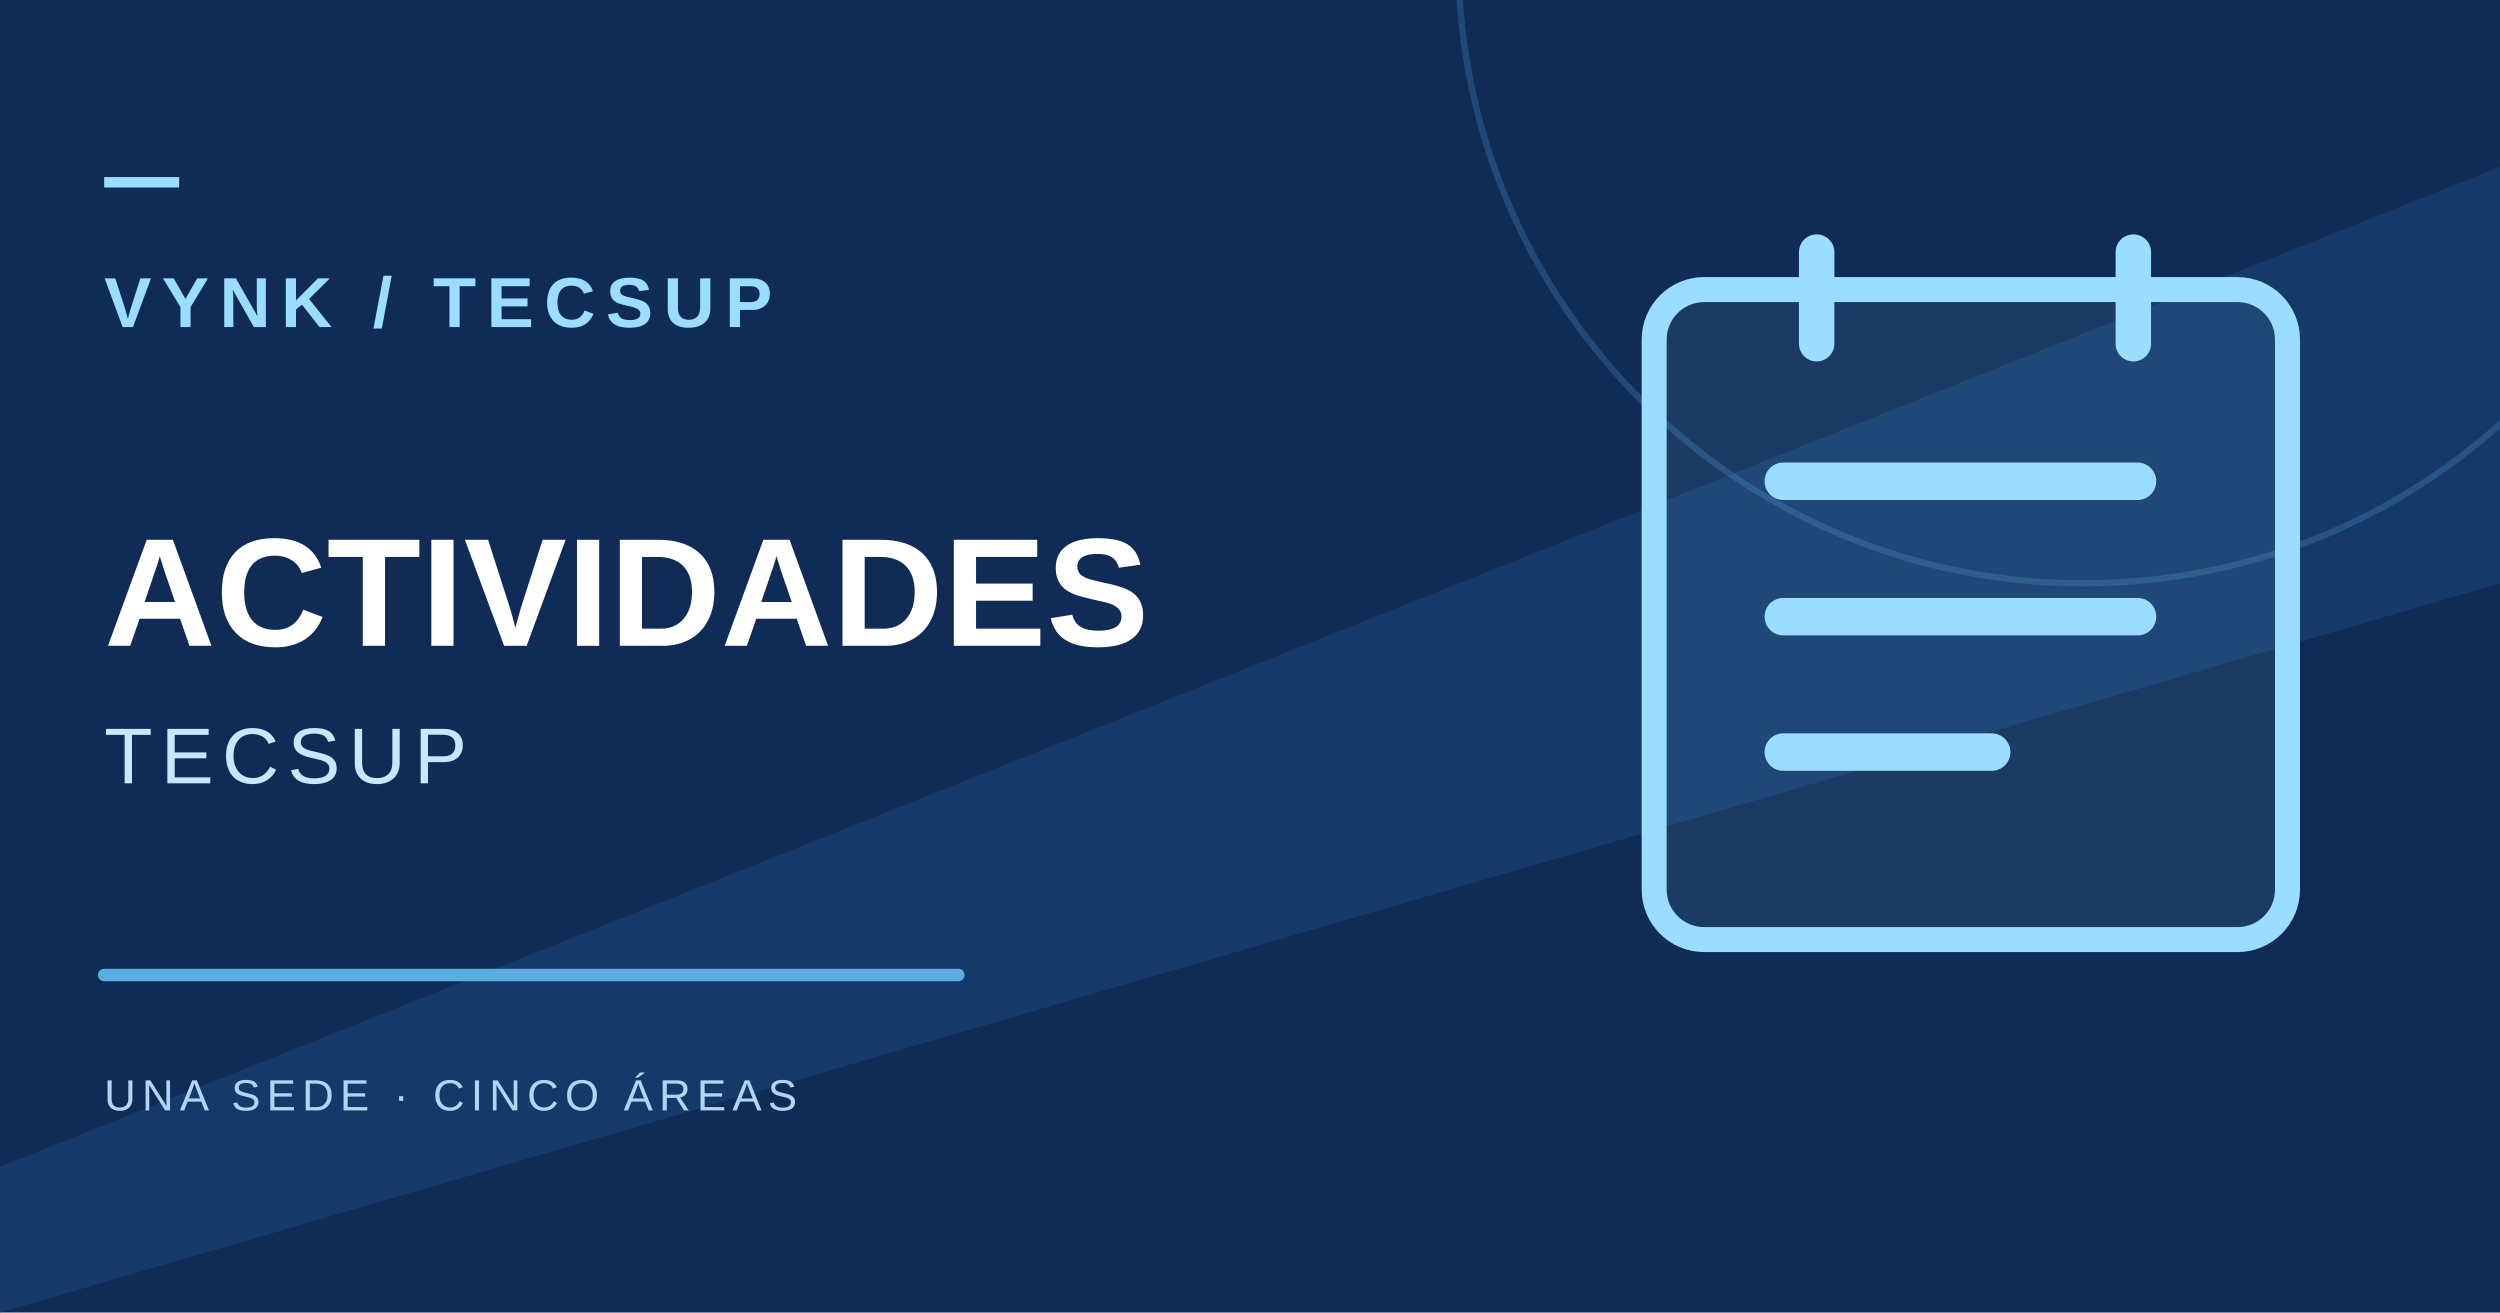
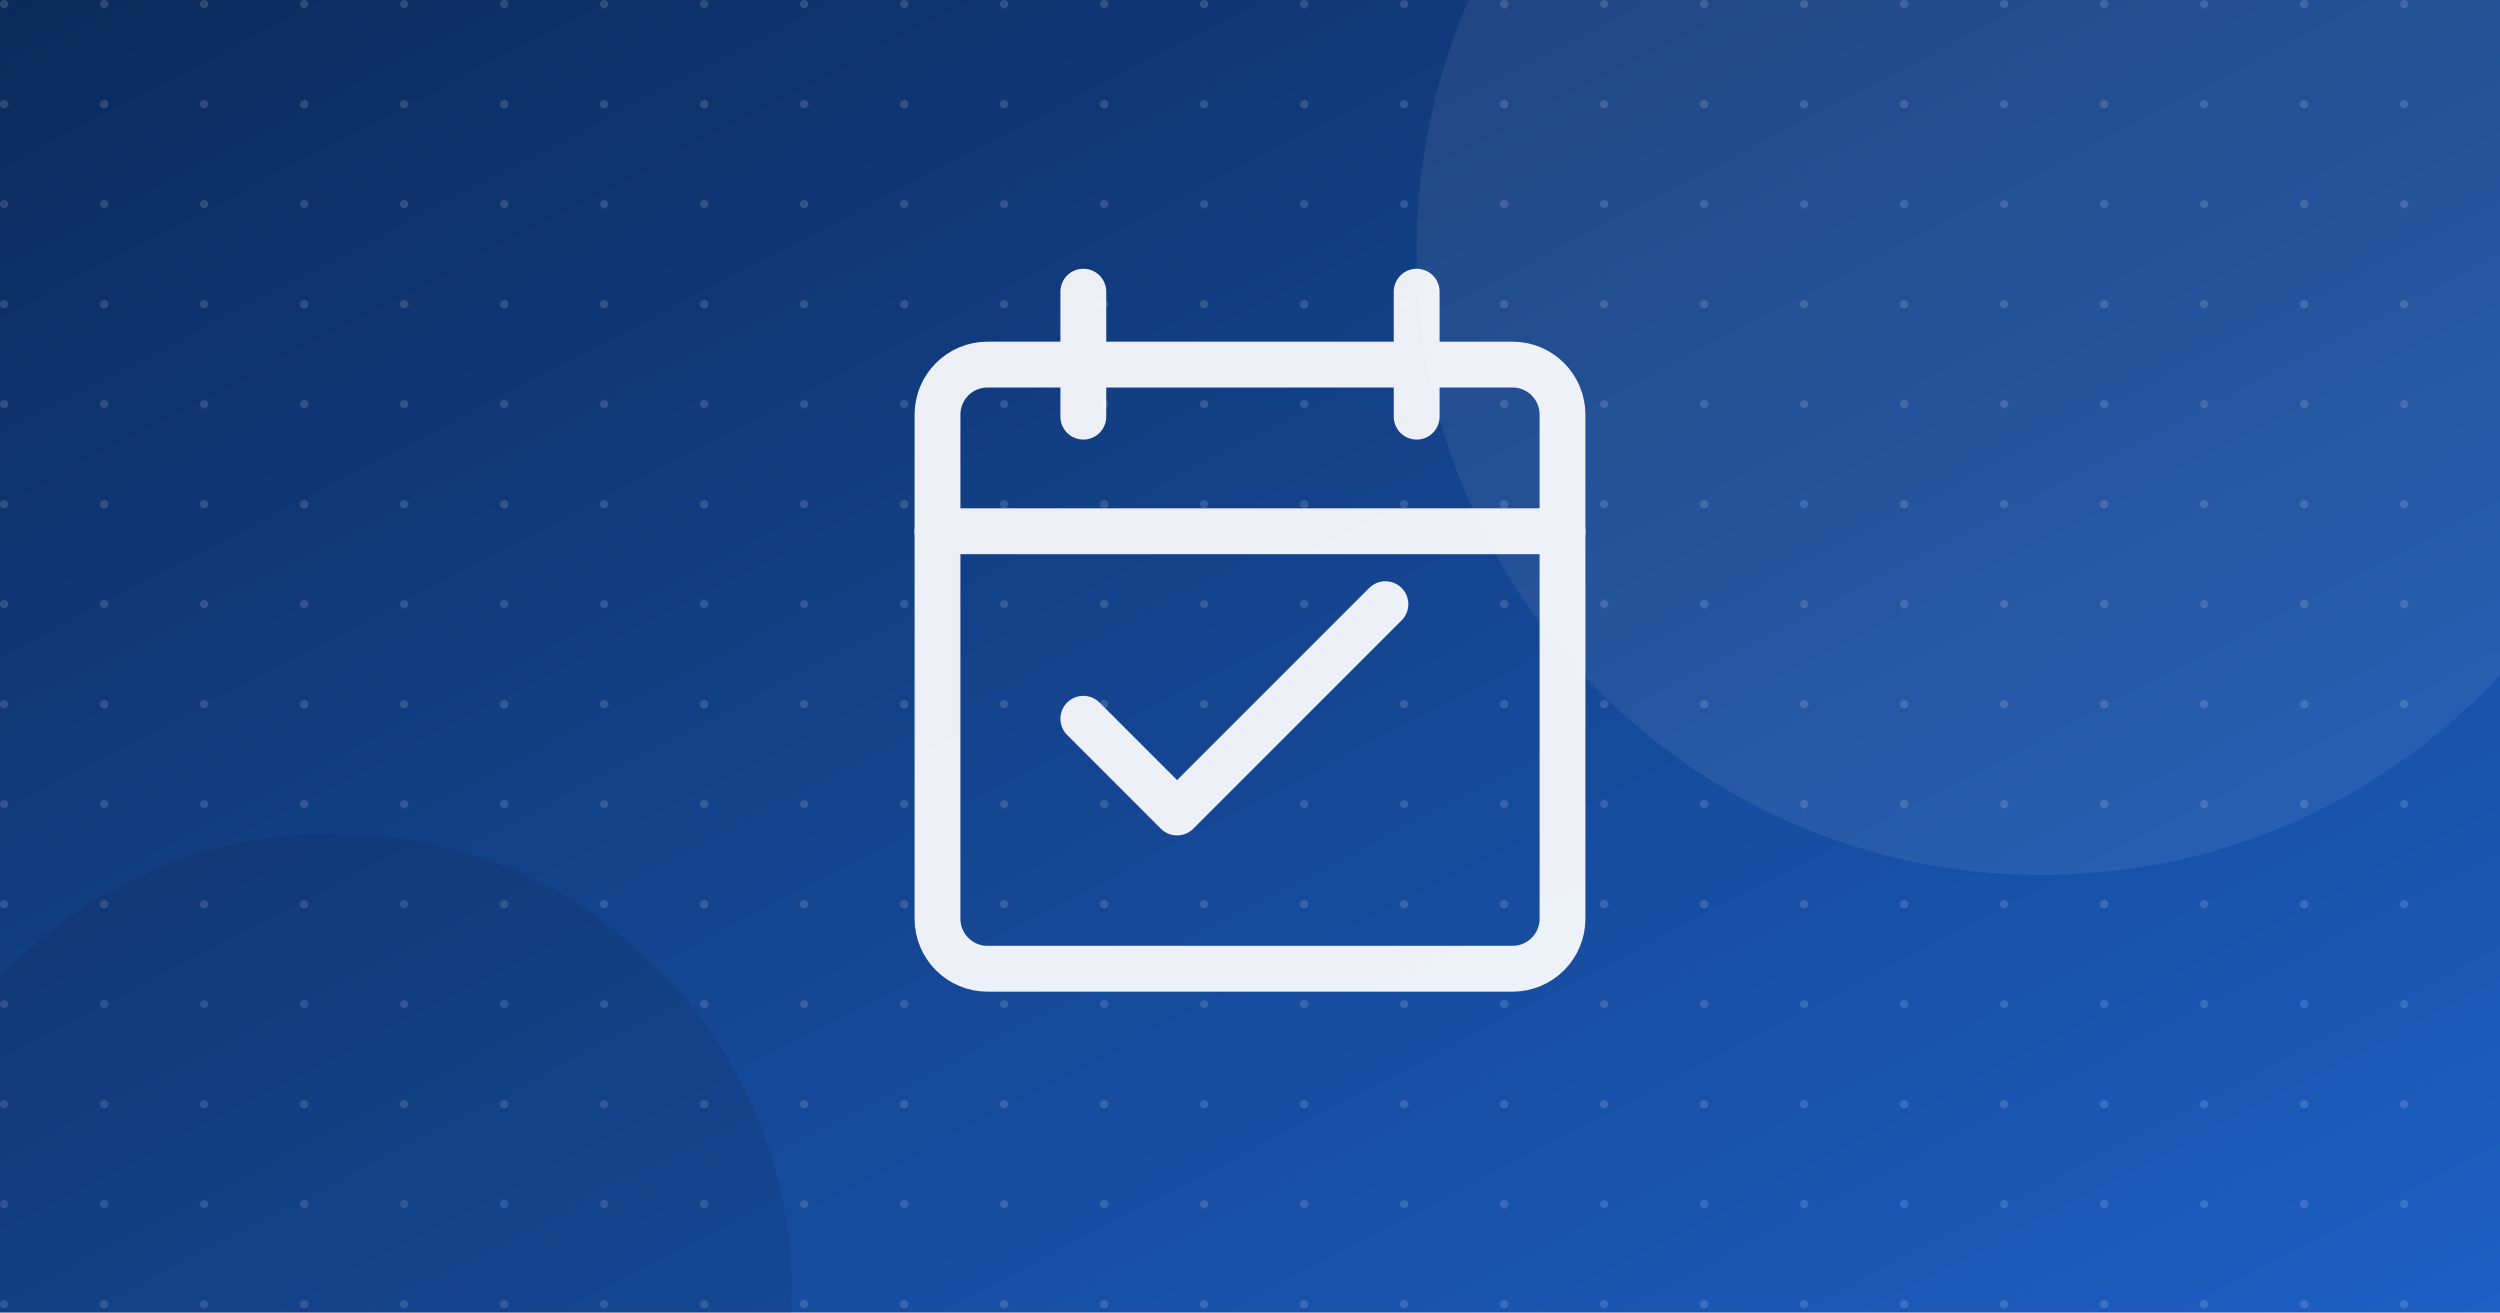
<svg xmlns="http://www.w3.org/2000/svg" viewBox="0 0 1200 630" width="1200" height="630">
-   <rect width="1200" height="630" fill="#102C56" />
-   <path d="M0 560l1200-480v200L0 630z" fill="#1B4982" opacity=".44" />
-   <circle cx="1000" cy="-20" r="300" stroke="#579DDA" stroke-width="3" fill="none" opacity=".25" />
-   <path d="M50 85h36v5H50z" fill="#9ADDFF" />
-   <text x="50" y="157" fill="#9ADDFF" font-size="34" font-family="Arial" font-weight="bold" letter-spacing="5">VYNK / TECSUP</text>
-   <text x="50" y="310" fill="white" font-family="Arial" font-size="74" font-weight="bold">ACTIVIDADES</text>
-   <text x="50" y="376" fill="#C7E7FF" font-family="Arial" font-size="38" letter-spacing="4">TECSUP</text>
-   <path d="M50 468h410" stroke="#5AACE1" stroke-width="6" stroke-linecap="round" />
-   <text x="50" y="533" fill="#B2D5F6" font-family="Arial" font-size="21" letter-spacing="3">UNA SEDE · CINCO ÁREAS</text>
-   <rect x="794" y="139" width="304" height="312" rx="24" fill="#8ED9FE17" stroke="#9ADDFF" stroke-width="12" />
-   <path d="M856 231h170M856 296h170M856 361h100" stroke="#9ADDFF" stroke-width="18" stroke-linecap="round" />
-   <path d="M872 121v44m152-44v44" stroke="#9ADDFF" stroke-width="17" stroke-linecap="round" />
+   <defs>
+     <pattern id="p" width="48" height="48" patternUnits="userSpaceOnUse">
+       <circle cx="2" cy="2" r="2" fill="#fff" opacity=".14" />
+     </pattern>
+     <linearGradient id="g" x1="0" y1="0" x2="1" y2="1">
+       <stop offset="0" stop-color="#0b2a5b" />
+       <stop offset="1" stop-color="#1d5fc4" />
+     </linearGradient>
+   </defs>
+   <rect width="1200" height="630" fill="url(#g)" />
+   <rect width="1200" height="630" fill="url(#p)" />
+   <circle cx="980" cy="120" r="300" fill="#fff" opacity=".07" />
+   <circle cx="160" cy="620" r="220" fill="#000" opacity=".08" />
+   <g fill="none" stroke="#fff" stroke-width="22" stroke-linecap="round" stroke-linejoin="round" opacity=".92" transform="translate(600 315)">
+     <rect x="-150" y="-140" width="300" height="290" rx="24" />
+     <path d="M-150-60h300M-80-175v60M80-175v60" />
+     <path d="M-80 30l45 45 100-100" />
+   </g>
</svg>
